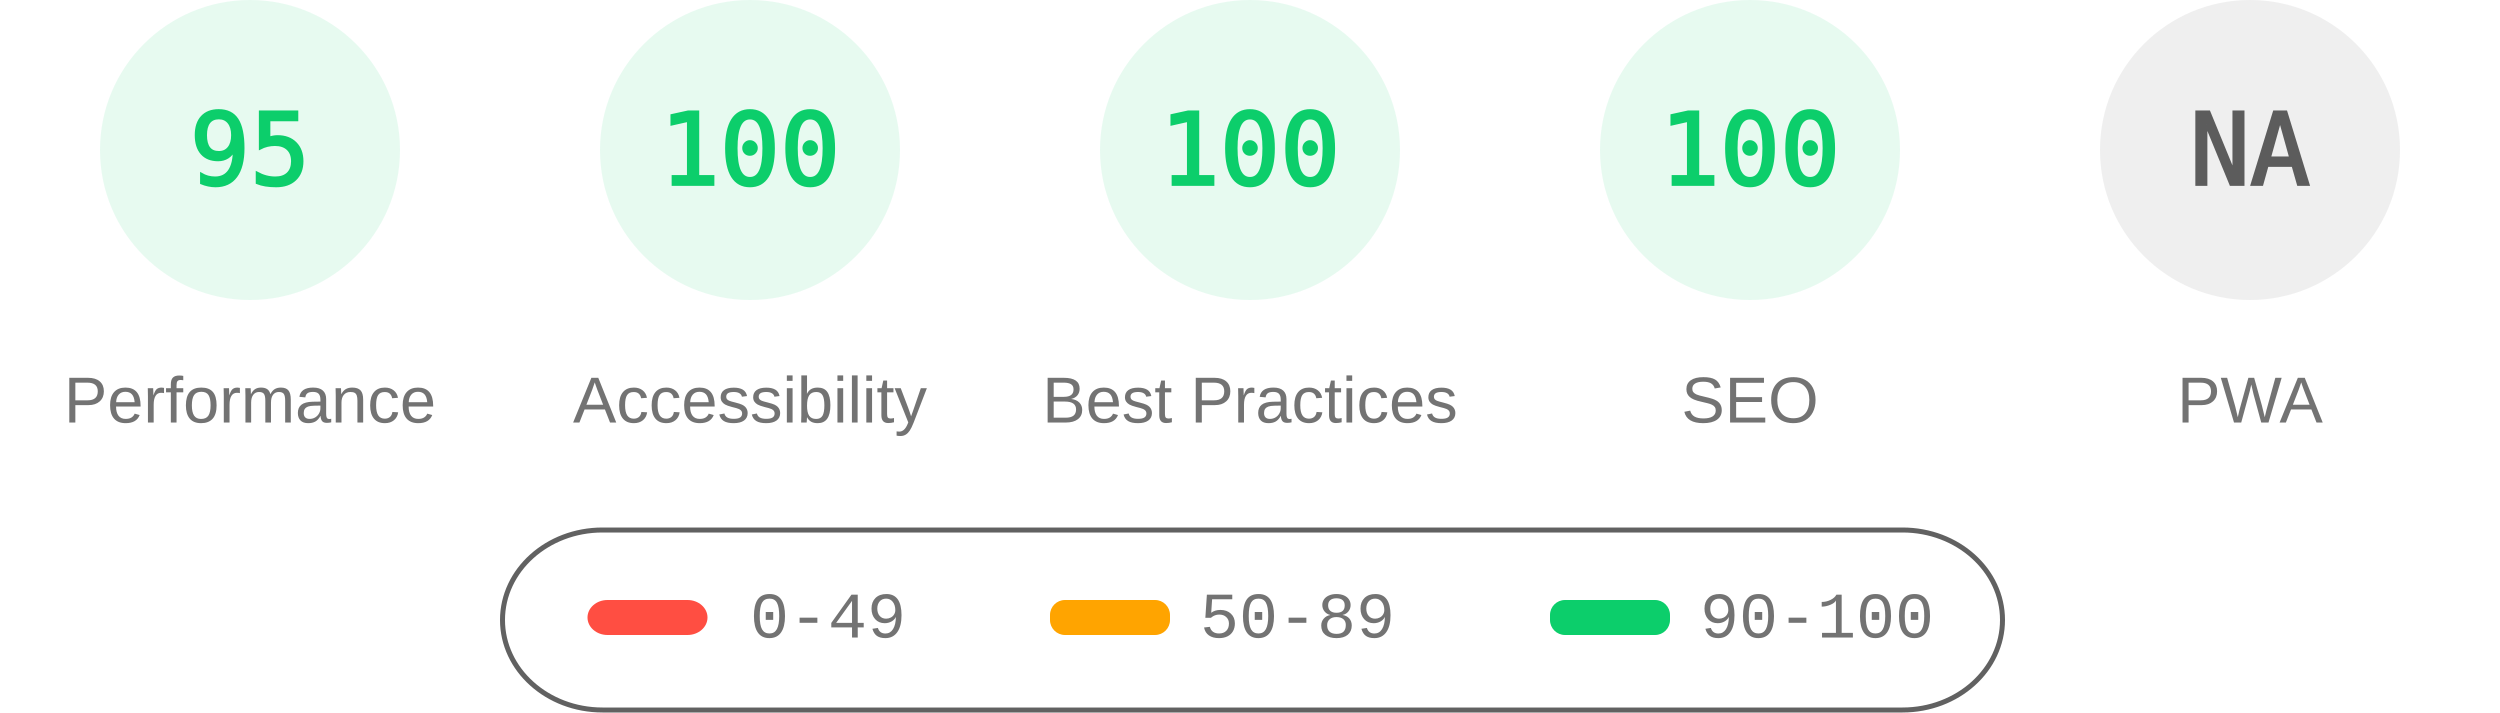
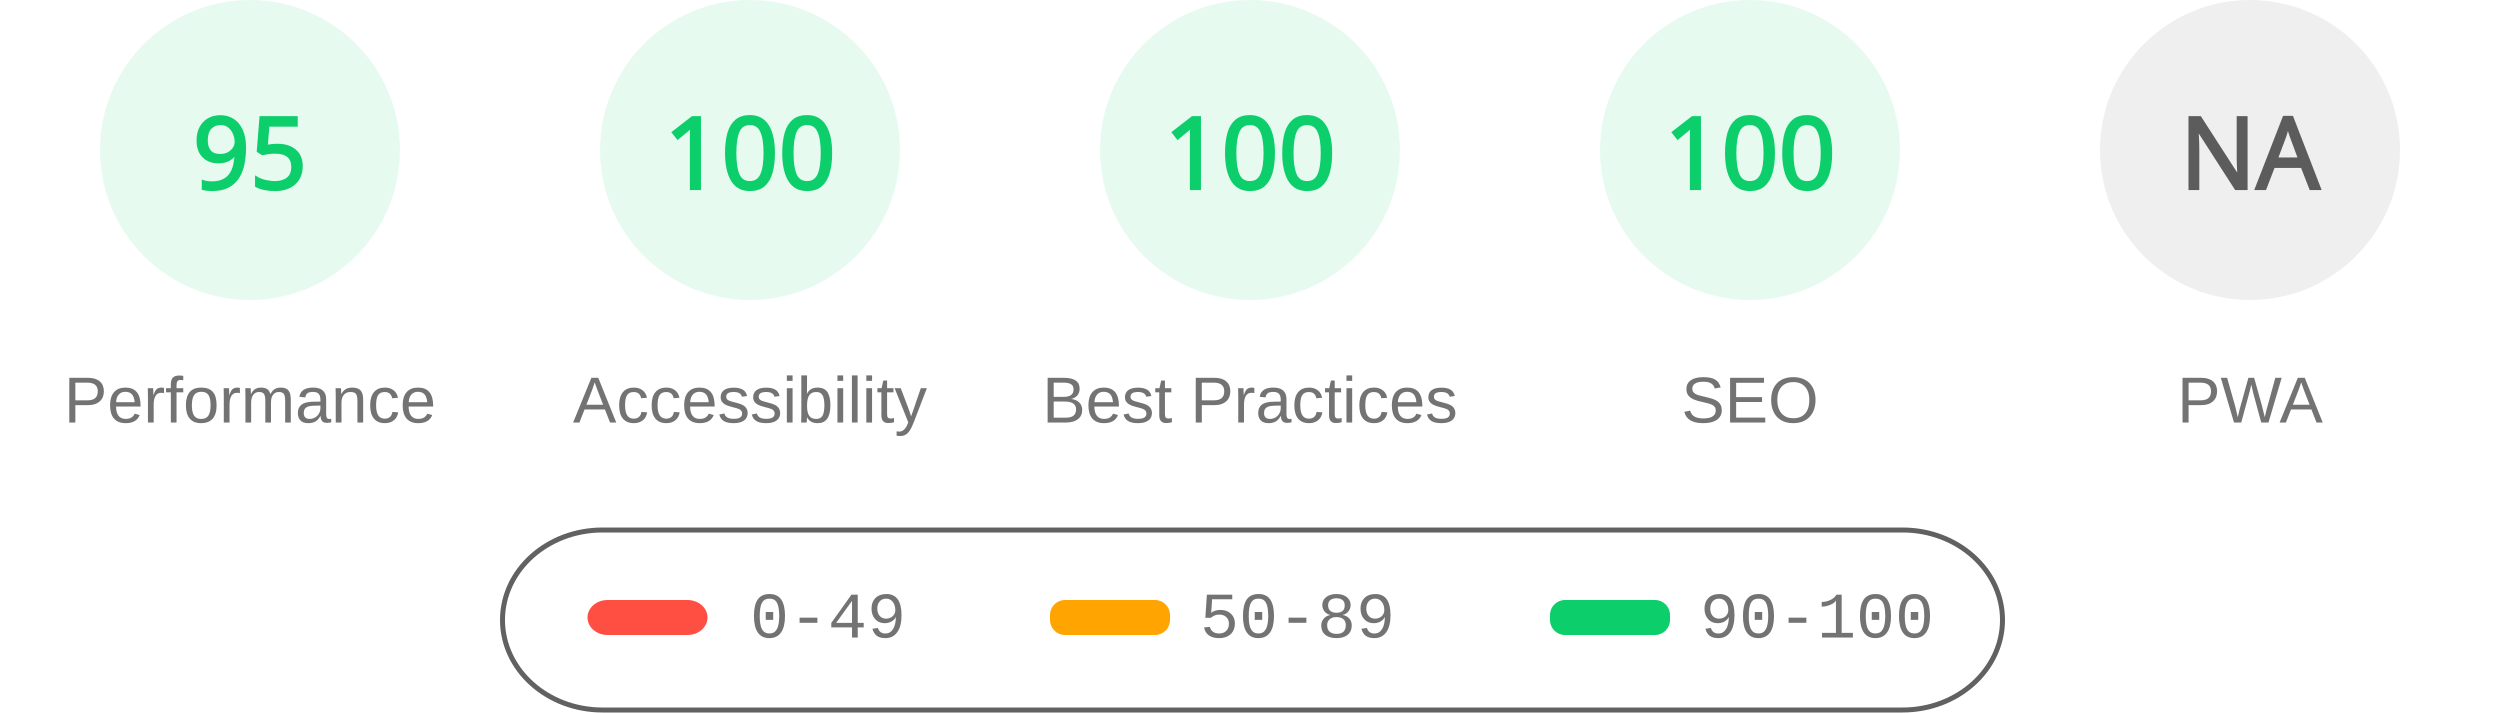
<svg xmlns="http://www.w3.org/2000/svg" fill="none" width="1000" height="285">
-   <style>.gauge-base{opacity:.1}.gauge-arc{fill:none;animation-delay:250ms;stroke-linecap:round;transform:rotate(-90deg);transform-origin:100px 60px;animation:load-gauge 1s ease forwards}.guage-text{font-size:40px;font-family:monospace;text-align:center}.guage-red{color:#ff4e42;fill:#ff4e42;stroke:#ff4e42}.guage-orange{color:#ffa400;fill:#ffa400;stroke:#ffa400}.guage-green{color:#0cce6b;fill:#0cce6b;stroke:#0cce6b}.guage-undefined{color:#5c5c5c;fill:#5c5c5c;stroke:#5c5c5c}.guage-title{color:#737373;fill:#737373;stroke:none;font-size:26px;line-height:26px;font-family:Titillium Web,Halvetica,Arial,sans-serif}@keyframes load-gauge{from{stroke-dasharray:0 352.858}}</style>
+   <style>.gauge-base{opacity:.1}.gauge-arc{fill:none;animation-delay:250ms;stroke-linecap:round;transform:rotate(-90deg);transform-origin:100px 60px;animation:load-gauge 1s ease forwards}.guage-text{font-size:40px;font-family:sans-serif;text-align:center}.guage-red{color:#ff4e42;fill:#ff4e42;stroke:#ff4e42}.guage-orange{color:#ffa400;fill:#ffa400;stroke:#ffa400}.guage-green{color:#0cce6b;fill:#0cce6b;stroke:#0cce6b}.guage-undefined{color:#5c5c5c;fill:#5c5c5c;stroke:#5c5c5c}.guage-title{color:#737373;fill:#737373;stroke:none;font-size:26px;line-height:26px;font-family:Titillium Web,Halvetica,Arial,sans-serif}@keyframes load-gauge{from{stroke-dasharray:0 352.858}}</style>
  <svg class="guage-div guage-perf guage-green" viewBox="0 0 200 200" width="200" height="200">
    <circle class="gauge-base" r="56" cx="100" cy="60" stroke-width="8" />
    <circle class="gauge-arc guage-arc-1" r="56" cx="100" cy="60" stroke-width="8" style="stroke-dasharray:334.265,351.858" />
    <text class="guage-text" x="100" y="60" alignment-baseline="central" dominant-baseline="central" text-anchor="middle">95</text>
    <text class="guage-title" x="100" y="160" alignment-baseline="central" dominant-baseline="central" text-anchor="middle">Performance</text>
  </svg>
  <svg class="guage-div guage-acc guage-green" viewBox="0 0 200 200" width="200" height="200" x="200">
    <circle class="gauge-base" r="56" cx="100" cy="60" stroke-width="8" />
    <circle class="gauge-arc guage-arc-2" r="56" cx="100" cy="60" stroke-width="8" style="stroke-dasharray:351.858,351.858" />
    <text class="guage-text" x="100" y="60" alignment-baseline="central" dominant-baseline="central" text-anchor="middle">100</text>
    <text class="guage-title" x="100" y="160" alignment-baseline="central" dominant-baseline="central" text-anchor="middle">Accessibility</text>
  </svg>
  <svg class="guage-div guage-best guage-green" viewBox="0 0 200 200" width="200" height="200" x="400">
    <circle class="gauge-base" r="56" cx="100" cy="60" stroke-width="8" />
    <circle class="gauge-arc guage-arc-3" r="56" cx="100" cy="60" stroke-width="8" style="stroke-dasharray:351.858,351.858" />
    <text class="guage-text" x="100" y="60" alignment-baseline="central" dominant-baseline="central" text-anchor="middle">100</text>
    <text class="guage-title" x="100" y="160" alignment-baseline="central" dominant-baseline="central" text-anchor="middle">Best Practices</text>
  </svg>
  <svg class="guage-div guage-seo guage-green" viewBox="0 0 200 200" width="200" height="200" x="600">
    <circle class="gauge-base" r="56" cx="100" cy="60" stroke-width="8" />
    <circle class="gauge-arc guage-arc-4" r="56" cx="100" cy="60" stroke-width="8" style="stroke-dasharray:351.858,351.858" />
    <text class="guage-text" x="100" y="60" alignment-baseline="central" dominant-baseline="central" text-anchor="middle">100</text>
    <text class="guage-title" x="100" y="160" alignment-baseline="central" dominant-baseline="central" text-anchor="middle">SEO</text>
  </svg>
  <svg class="guage-div guage-pwa guage-undefined" viewBox="0 0 200 200" width="200" height="200" x="800">
    <circle class="gauge-base" r="56" cx="100" cy="60" stroke-width="8" />
    <circle class="gauge-arc guage-arc-4" r="56" cx="100" cy="60" stroke-width="8" style="stroke-dasharray:351.858,351.858" />
    <text class="guage-text" x="100" y="60" alignment-baseline="central" dominant-baseline="central" text-anchor="middle">NA</text>
    <text class="guage-title" x="100" y="160" alignment-baseline="central" dominant-baseline="central" text-anchor="middle">PWA</text>
  </svg>
  <svg width="604" height="76" x="200" y="210">
    <path fill="none" id="canvas_background" d="M-1-1h604v80H-1z" />
    <rect fill-opacity="0" stroke="#616161" stroke-width="2" rx="40" id="svg_2" height="72" width="600" y="2" x="1" fill="#000" />
    <rect stroke="#000" rx="8" id="svg_3" height="14" width="48" y="30" x="35" stroke-opacity="null" stroke-width="0" fill="#ff4e42" />
    <rect stroke="#000" rx="6" id="svg_4" height="14" width="48" y="30" x="220" stroke-opacity="null" stroke-width="0" fill="#ffa400" />
    <rect stroke="#000" rx="6" id="svg_5" height="14" width="48" y="30" x="420" stroke-opacity="null" stroke-width="0" fill="#0cce6b" />
-     <text xml:space="preserve" text-anchor="start" font-family="'Courier New', Courier, monospace" font-size="26" id="svg_6" y="45" x="100" stroke-opacity="null" stroke-width="0" stroke="#000" fill="#737373">0-49</text>
-     <text xml:space="preserve" text-anchor="start" font-family="'Courier New', Courier, monospace" font-size="26" id="svg_7" y="45" x="280" stroke-opacity="null" stroke-width="0" stroke="#000" fill="#737373">50-89</text>
-     <text xml:space="preserve" text-anchor="start" font-family="'Courier New', Courier, monospace" font-size="26" id="svg_8" y="45" x="480" stroke-opacity="null" stroke-width="0" stroke="#000" fill="#737373">90-100</text>
+     <text xml:space="preserve" text-anchor="start" font-family="'Courier New', Courier, sans-serif" font-size="26" id="svg_6" y="45" x="100" stroke-opacity="null" stroke-width="0" stroke="#000" fill="#737373">0-49</text>
+     <text xml:space="preserve" text-anchor="start" font-family="'Courier New', Courier, sans-serif" font-size="26" id="svg_7" y="45" x="280" stroke-opacity="null" stroke-width="0" stroke="#000" fill="#737373">50-89</text>
+     <text xml:space="preserve" text-anchor="start" font-family="'Courier New', Courier, sans-serif" font-size="26" id="svg_8" y="45" x="480" stroke-opacity="null" stroke-width="0" stroke="#000" fill="#737373">90-100</text>
  </svg>
</svg>
